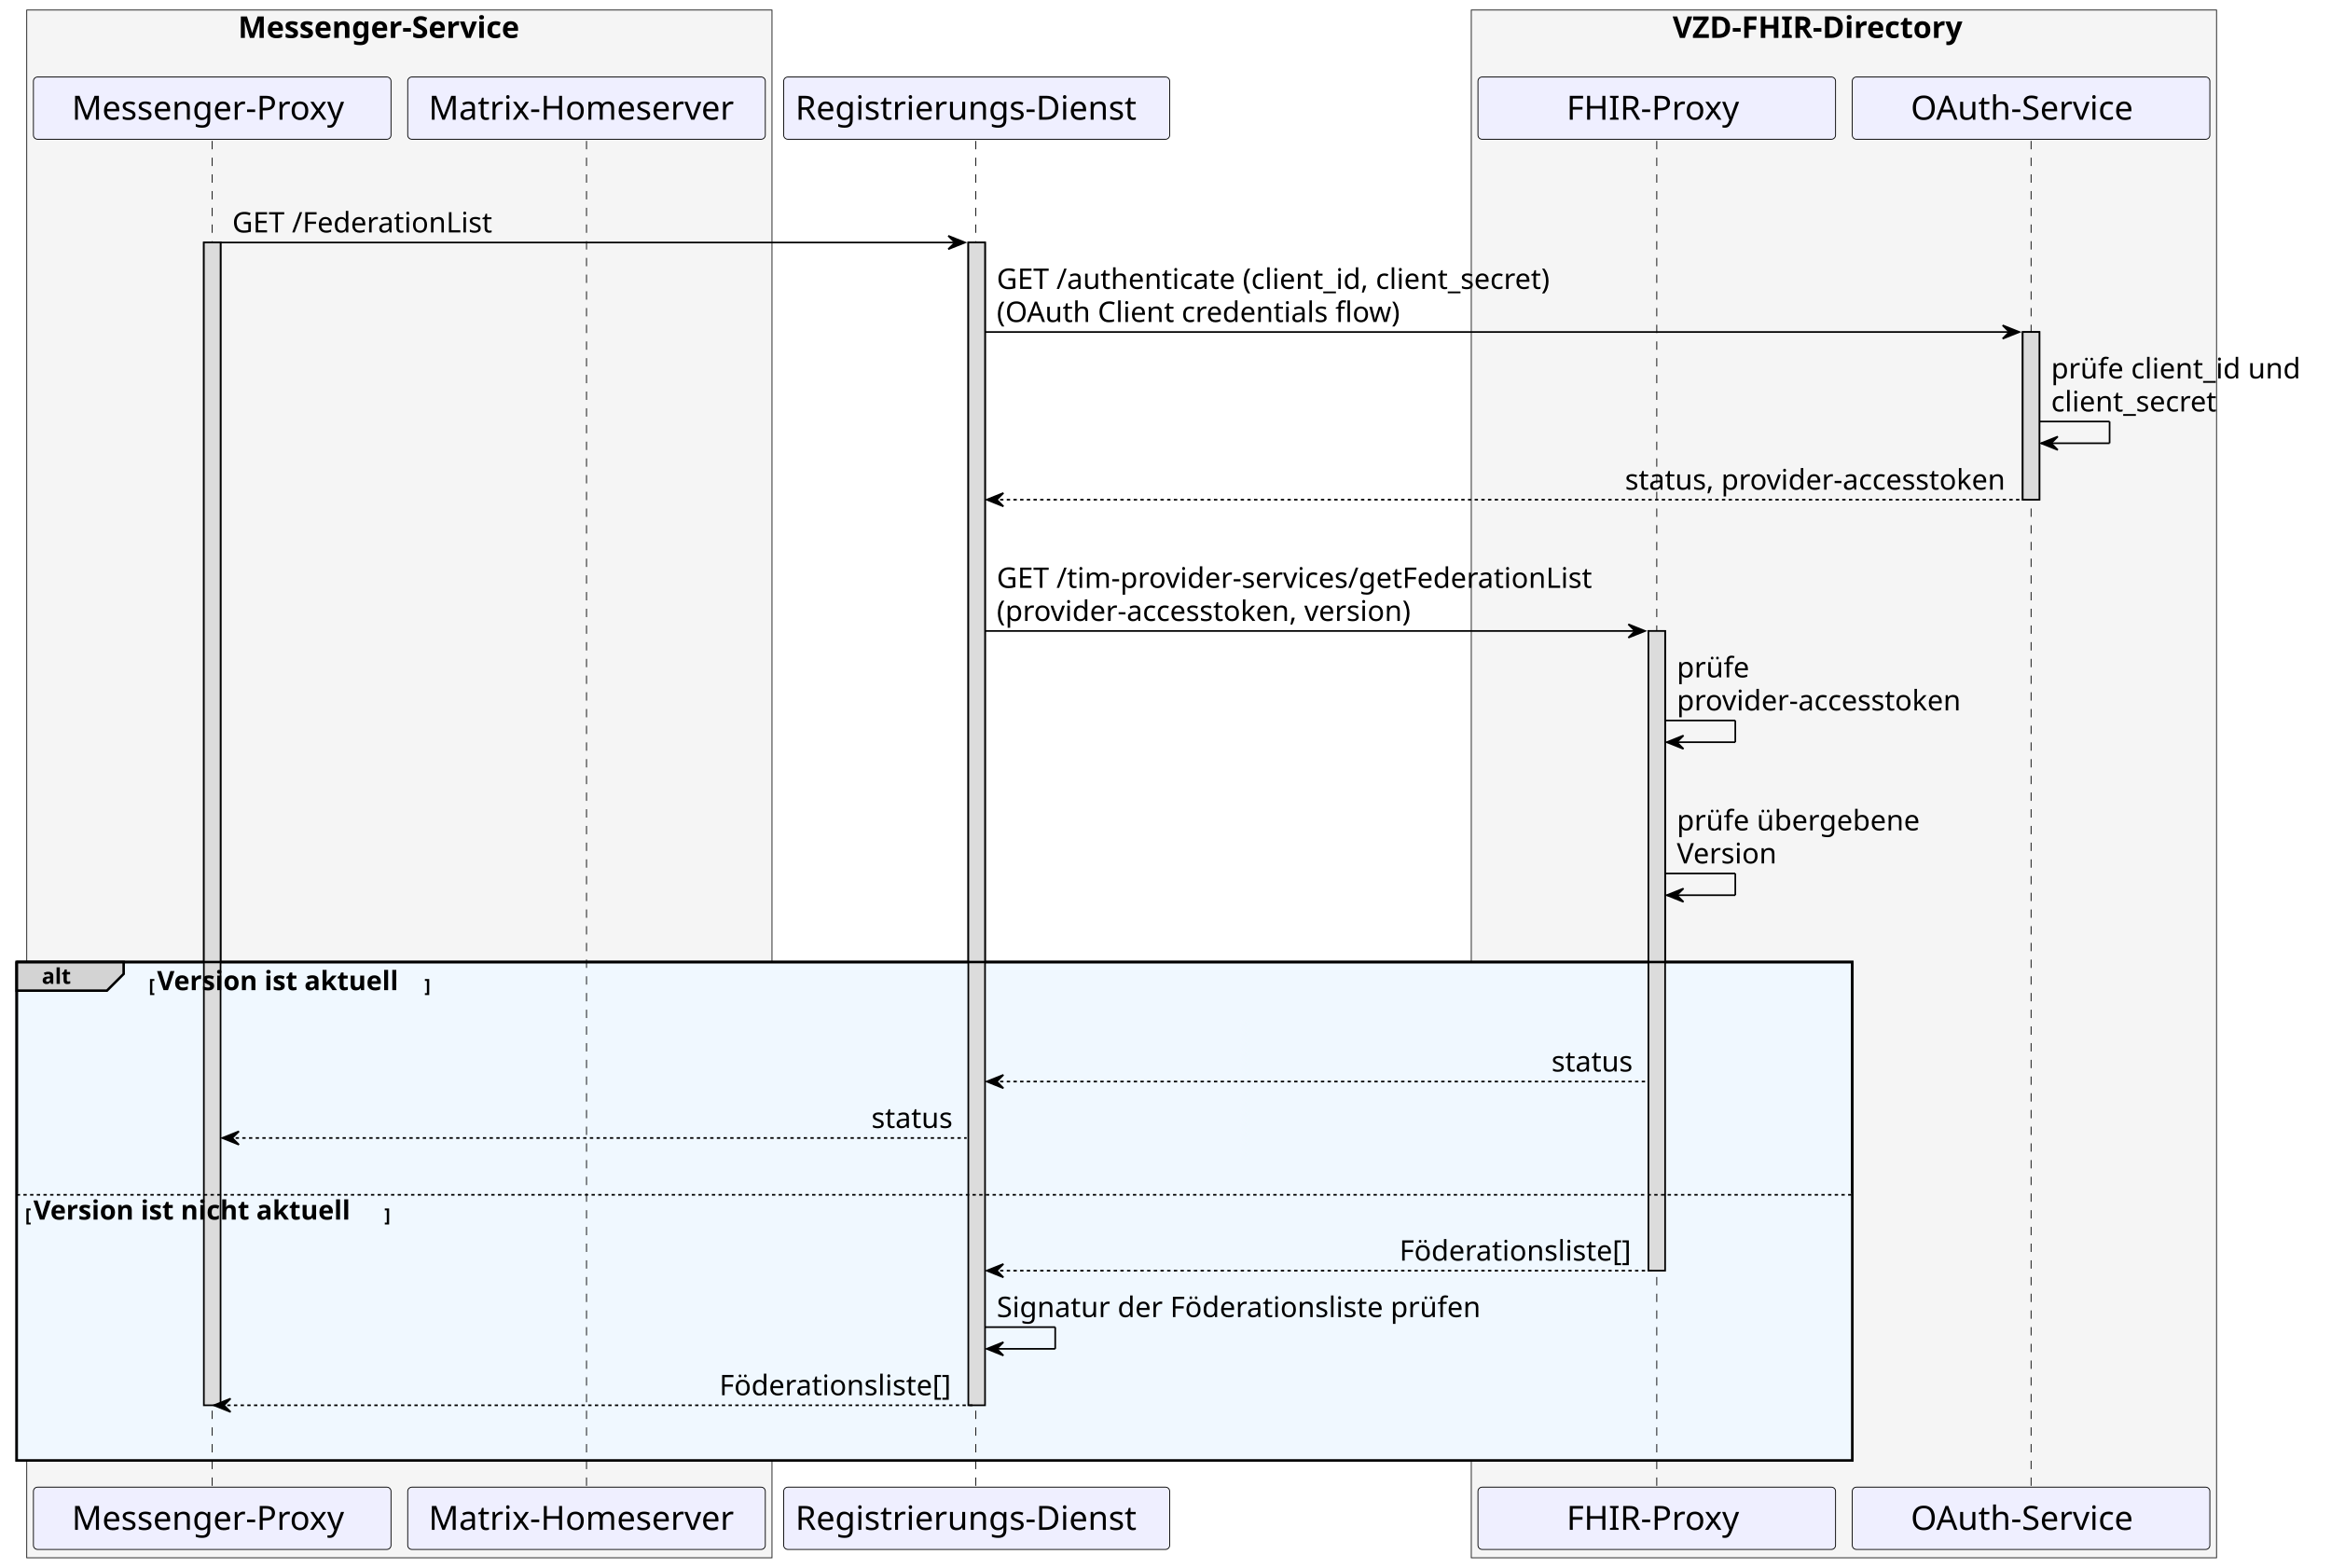
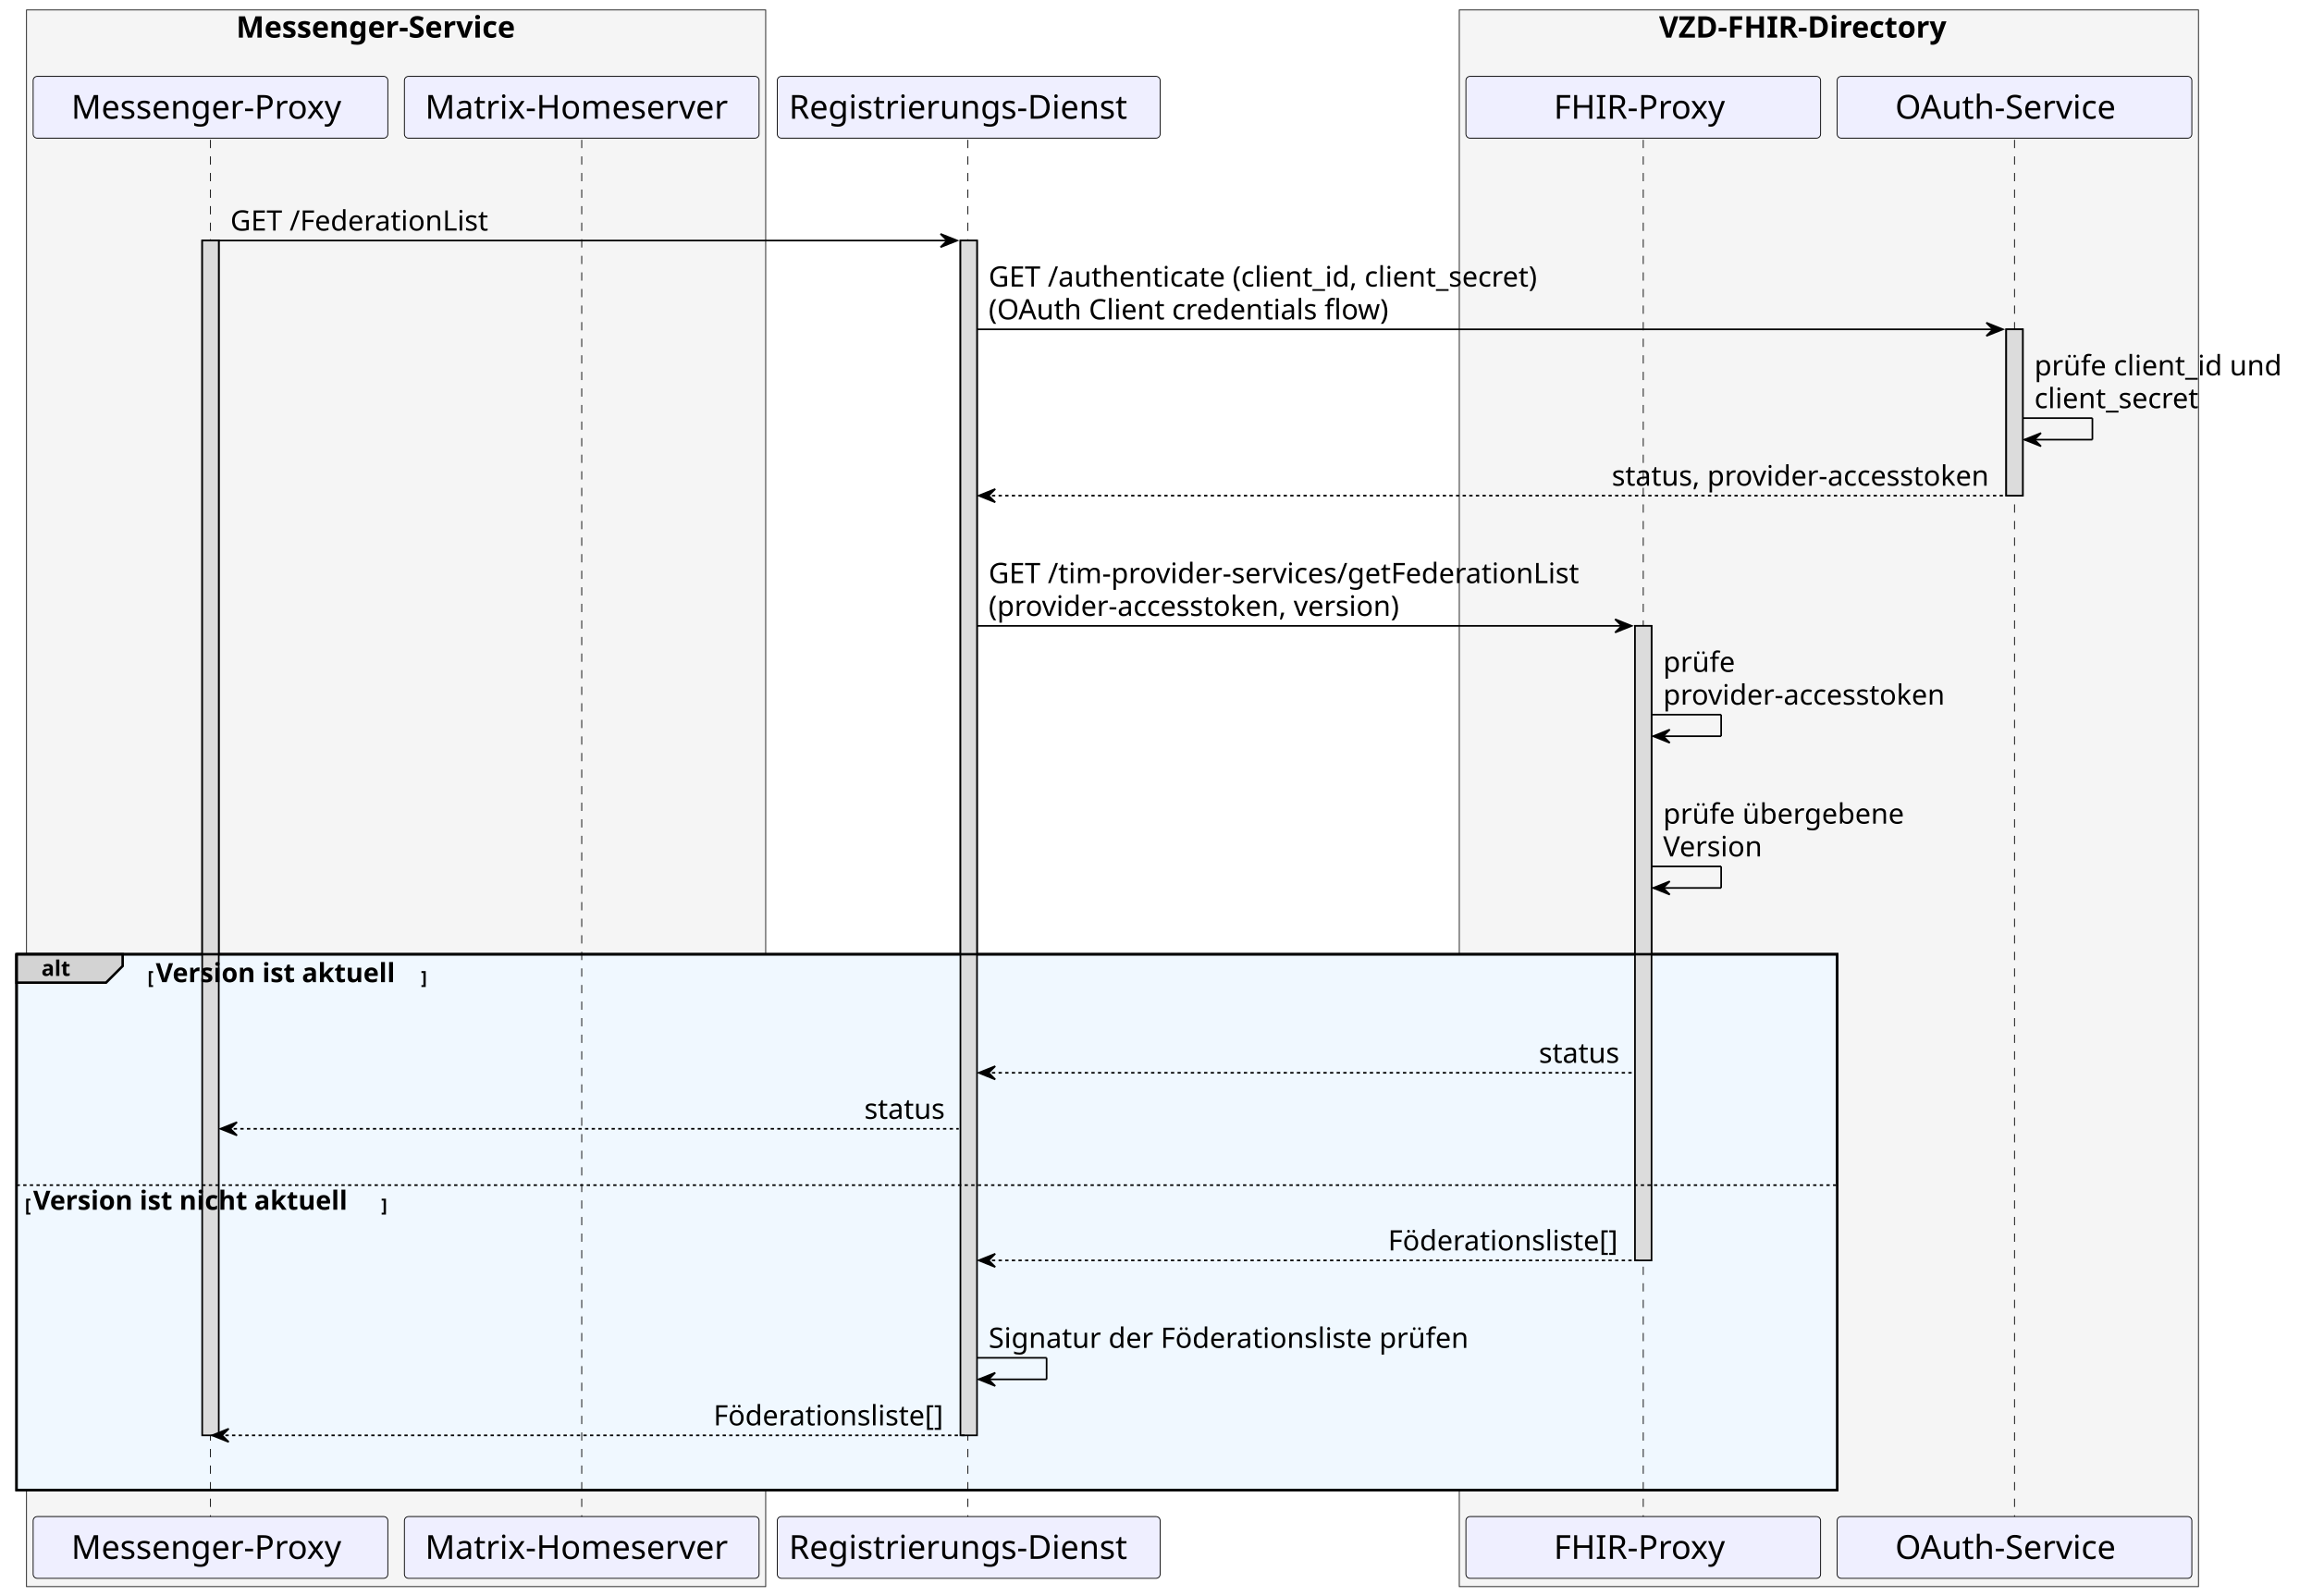
- <svg xmlns="http://www.w3.org/2000/svg" contentStyleType="text/css" height="938px" preserveAspectRatio="none" style="width:1395px;height:938px;background:#FFFFFF;" version="1.1" viewBox="0 0 1395 938" width="1395px" zoomAndPan="magnify">
+ <svg xmlns="http://www.w3.org/2000/svg" contentStyleType="text/css" height="963px" preserveAspectRatio="none" style="width:1395px;height:963px;background:#FFFFFF;" version="1.1" viewBox="0 0 1395 963" width="1395px" zoomAndPan="magnify">
  <defs />
  <g>
-     <rect fill="#F5F5F5" height="926.445" style="stroke:#181818;stroke-width:0.5;" width="446" x="16" y="6" />
+     <rect fill="#F5F5F5" height="951.445" style="stroke:#181818;stroke-width:0.5;" width="446" x="16" y="6" />
    <text fill="#000000" font-family="sans-serif" font-size="18" font-weight="bold" lengthAdjust="spacing" textLength="193" x="142.5" y="22.708">Messenger-Service</text>
    <text fill="#000000" font-family="sans-serif" font-size="13" font-weight="bold" lengthAdjust="spacing" textLength="5" x="142.5" y="39.02"> </text>
-     <rect fill="#F5F5F5" height="926.445" style="stroke:#181818;stroke-width:0.5;" width="446" x="880.5" y="6" />
+     <rect fill="#F5F5F5" height="951.445" style="stroke:#181818;stroke-width:0.5;" width="446" x="880.5" y="6" />
    <text fill="#000000" font-family="sans-serif" font-size="18" font-weight="bold" lengthAdjust="spacing" textLength="200" x="1001" y="22.708">VZD-FHIR-Directory</text>
    <text fill="#000000" font-family="sans-serif" font-size="13" font-weight="bold" lengthAdjust="spacing" textLength="5" x="1201" y="23.887"> </text>
-     <rect fill="#DCDCDC" height="696.008" style="stroke:#000000;stroke-width:1.0;" width="10" x="122" y="145.156" />
-     <rect fill="#DCDCDC" height="696.008" style="stroke:#000000;stroke-width:1.0;" width="10" x="579.5" y="145.156" />
+     <rect fill="#DCDCDC" height="721.008" style="stroke:#000000;stroke-width:1.0;" width="10" x="122" y="145.156" />
+     <rect fill="#DCDCDC" height="721.008" style="stroke:#000000;stroke-width:1.0;" width="10" x="579.5" y="145.156" />
    <rect fill="#DCDCDC" height="382.906" style="stroke:#000000;stroke-width:1.0;" width="10" x="986.5" y="377.68" />
    <rect fill="#DCDCDC" height="100.367" style="stroke:#000000;stroke-width:1.0;" width="10" x="1210.5" y="198.734" />
-     <rect fill="#F0F8FF" height="298.328" style="stroke:#000000;stroke-width:1.5;" width="1098.5" x="10" y="575.836" />
-     <rect fill="#F0F8FF" height="159.992" style="stroke:none;stroke-width:1.0;" width="1098.5" x="10" y="714.172" />
-     <line style="stroke:#000000;stroke-width:0.5;stroke-dasharray:5.0,5.0;" x1="127" x2="127" y1="84.367" y2="891.164" />
-     <line style="stroke:#000000;stroke-width:0.5;stroke-dasharray:5.0,5.0;" x1="351" x2="351" y1="84.367" y2="891.164" />
-     <line style="stroke:#000000;stroke-width:0.5;stroke-dasharray:5.0,5.0;" x1="584" x2="584" y1="84.367" y2="891.164" />
-     <line style="stroke:#000000;stroke-width:0.5;stroke-dasharray:5.0,5.0;" x1="991.5" x2="991.5" y1="84.367" y2="891.164" />
-     <line style="stroke:#000000;stroke-width:0.5;stroke-dasharray:5.0,5.0;" x1="1215.5" x2="1215.5" y1="84.367" y2="891.164" />
+     <rect fill="#F0F8FF" height="323.328" style="stroke:#000000;stroke-width:1.5;" width="1098.5" x="10" y="575.836" />
+     <rect fill="#F0F8FF" height="184.992" style="stroke:none;stroke-width:1.0;" width="1098.5" x="10" y="714.172" />
+     <line style="stroke:#000000;stroke-width:0.5;stroke-dasharray:5.0,5.0;" x1="127" x2="127" y1="84.367" y2="916.164" />
+     <line style="stroke:#000000;stroke-width:0.5;stroke-dasharray:5.0,5.0;" x1="351" x2="351" y1="84.367" y2="916.164" />
+     <line style="stroke:#000000;stroke-width:0.5;stroke-dasharray:5.0,5.0;" x1="584" x2="584" y1="84.367" y2="916.164" />
+     <line style="stroke:#000000;stroke-width:0.5;stroke-dasharray:5.0,5.0;" x1="991.5" x2="991.5" y1="84.367" y2="916.164" />
+     <line style="stroke:#000000;stroke-width:0.5;stroke-dasharray:5.0,5.0;" x1="1215.5" x2="1215.5" y1="84.367" y2="916.164" />
    <rect fill="#EFEFFF" height="37.281" rx="2.5" ry="2.5" style="stroke:#000000;stroke-width:0.5;" width="214" x="20" y="46.086" />
    <text fill="#000000" font-family="Impact" font-size="20" lengthAdjust="spacing" textLength="168" x="43" y="71.65">Messenger-Proxy</text>
-     <rect fill="#EFEFFF" height="37.281" rx="2.5" ry="2.5" style="stroke:#000000;stroke-width:0.5;" width="214" x="20" y="890.164" />
-     <text fill="#000000" font-family="Impact" font-size="20" lengthAdjust="spacing" textLength="168" x="43" y="915.729">Messenger-Proxy</text>
+     <rect fill="#EFEFFF" height="37.281" rx="2.5" ry="2.5" style="stroke:#000000;stroke-width:0.5;" width="214" x="20" y="915.164" />
+     <text fill="#000000" font-family="Impact" font-size="20" lengthAdjust="spacing" textLength="168" x="43" y="940.729">Messenger-Proxy</text>
    <rect fill="#EFEFFF" height="37.281" rx="2.5" ry="2.5" style="stroke:#000000;stroke-width:0.5;" width="214" x="244" y="46.086" />
    <text fill="#000000" font-family="Impact" font-size="20" lengthAdjust="spacing" textLength="189" x="256.5" y="71.65">Matrix-Homeserver</text>
-     <rect fill="#EFEFFF" height="37.281" rx="2.5" ry="2.5" style="stroke:#000000;stroke-width:0.5;" width="214" x="244" y="890.164" />
-     <text fill="#000000" font-family="Impact" font-size="20" lengthAdjust="spacing" textLength="189" x="256.5" y="915.729">Matrix-Homeserver</text>
+     <rect fill="#EFEFFF" height="37.281" rx="2.5" ry="2.5" style="stroke:#000000;stroke-width:0.5;" width="214" x="244" y="915.164" />
+     <text fill="#000000" font-family="Impact" font-size="20" lengthAdjust="spacing" textLength="189" x="256.5" y="940.729">Matrix-Homeserver</text>
    <rect fill="#EFEFFF" height="37.281" rx="2.5" ry="2.5" style="stroke:#000000;stroke-width:0.5;" width="231" x="469" y="46.086" />
    <text fill="#000000" font-family="Impact" font-size="20" lengthAdjust="spacing" textLength="217" x="476" y="71.65">Registrierungs-Dienst</text>
-     <rect fill="#EFEFFF" height="37.281" rx="2.5" ry="2.5" style="stroke:#000000;stroke-width:0.5;" width="231" x="469" y="890.164" />
-     <text fill="#000000" font-family="Impact" font-size="20" lengthAdjust="spacing" textLength="217" x="476" y="915.729">Registrierungs-Dienst</text>
+     <rect fill="#EFEFFF" height="37.281" rx="2.5" ry="2.5" style="stroke:#000000;stroke-width:0.5;" width="231" x="469" y="915.164" />
+     <text fill="#000000" font-family="Impact" font-size="20" lengthAdjust="spacing" textLength="217" x="476" y="940.729">Registrierungs-Dienst</text>
    <rect fill="#EFEFFF" height="37.281" rx="2.5" ry="2.5" style="stroke:#000000;stroke-width:0.5;" width="214" x="884.5" y="46.086" />
    <text fill="#000000" font-family="Impact" font-size="20" lengthAdjust="spacing" textLength="108" x="937.5" y="71.65">FHIR-Proxy</text>
-     <rect fill="#EFEFFF" height="37.281" rx="2.5" ry="2.5" style="stroke:#000000;stroke-width:0.5;" width="214" x="884.5" y="890.164" />
-     <text fill="#000000" font-family="Impact" font-size="20" lengthAdjust="spacing" textLength="108" x="937.5" y="915.729">FHIR-Proxy</text>
+     <rect fill="#EFEFFF" height="37.281" rx="2.5" ry="2.5" style="stroke:#000000;stroke-width:0.5;" width="214" x="884.5" y="915.164" />
+     <text fill="#000000" font-family="Impact" font-size="20" lengthAdjust="spacing" textLength="108" x="937.5" y="940.729">FHIR-Proxy</text>
    <rect fill="#EFEFFF" height="37.281" rx="2.5" ry="2.5" style="stroke:#000000;stroke-width:0.5;" width="214" x="1108.5" y="46.086" />
    <text fill="#000000" font-family="Impact" font-size="20" lengthAdjust="spacing" textLength="144" x="1143.5" y="71.65">OAuth-Service</text>
-     <rect fill="#EFEFFF" height="37.281" rx="2.5" ry="2.5" style="stroke:#000000;stroke-width:0.5;" width="214" x="1108.5" y="890.164" />
-     <text fill="#000000" font-family="Impact" font-size="20" lengthAdjust="spacing" textLength="144" x="1143.5" y="915.729">OAuth-Service</text>
-     <rect fill="#DCDCDC" height="696.008" style="stroke:#000000;stroke-width:1.0;" width="10" x="122" y="145.156" />
-     <rect fill="#DCDCDC" height="696.008" style="stroke:#000000;stroke-width:1.0;" width="10" x="579.5" y="145.156" />
+     <rect fill="#EFEFFF" height="37.281" rx="2.5" ry="2.5" style="stroke:#000000;stroke-width:0.5;" width="214" x="1108.5" y="915.164" />
+     <text fill="#000000" font-family="Impact" font-size="20" lengthAdjust="spacing" textLength="144" x="1143.5" y="940.729">OAuth-Service</text>
+     <rect fill="#DCDCDC" height="721.008" style="stroke:#000000;stroke-width:1.0;" width="10" x="122" y="145.156" />
+     <rect fill="#DCDCDC" height="721.008" style="stroke:#000000;stroke-width:1.0;" width="10" x="579.5" y="145.156" />
    <rect fill="#DCDCDC" height="382.906" style="stroke:#000000;stroke-width:1.0;" width="10" x="986.5" y="377.68" />
    <rect fill="#DCDCDC" height="100.367" style="stroke:#000000;stroke-width:1.0;" width="10" x="1210.5" y="198.734" />
    <polygon fill="#000000" points="567.5,141.156,577.5,145.156,567.5,149.156,571.5,145.156" style="stroke:#000000;stroke-width:1.0;" />
    <line style="stroke:#000000;stroke-width:1.0;" x1="132" x2="573.5" y1="145.156" y2="145.156" />
    <text fill="#000000" font-family="sans-serif" font-size="17" lengthAdjust="spacing" textLength="164" x="139" y="139.147">GET /FederationList</text>
    <polygon fill="#000000" points="1198.5,194.734,1208.5,198.734,1198.5,202.734,1202.5,198.734" style="stroke:#000000;stroke-width:1.0;" />
    <line style="stroke:#000000;stroke-width:1.0;" x1="589.5" x2="1204.5" y1="198.734" y2="198.734" />
    <text fill="#000000" font-family="sans-serif" font-size="17" lengthAdjust="spacing" textLength="356" x="596.5" y="172.936">GET /authenticate (client_id, client_secret)</text>
    <text fill="#000000" font-family="sans-serif" font-size="17" lengthAdjust="spacing" textLength="259" x="596.5" y="192.725">(OAuth Client credentials flow)</text>
    <line style="stroke:#000000;stroke-width:1.0;" x1="1220.5" x2="1262.5" y1="252.312" y2="252.312" />
    <line style="stroke:#000000;stroke-width:1.0;" x1="1262.5" x2="1262.5" y1="252.312" y2="265.312" />
    <line style="stroke:#000000;stroke-width:1.0;" x1="1221.5" x2="1262.5" y1="265.312" y2="265.312" />
    <polygon fill="#000000" points="1231.5,261.312,1221.5,265.312,1231.5,269.312,1227.5,265.312" style="stroke:#000000;stroke-width:1.0;" />
    <text fill="#000000" font-family="sans-serif" font-size="17" lengthAdjust="spacing" textLength="156" x="1227.5" y="226.514">prüfe client_id und</text>
    <text fill="#000000" font-family="sans-serif" font-size="17" lengthAdjust="spacing" textLength="105" x="1227.5" y="246.303">client_secret</text>
    <polygon fill="#000000" points="600.5,295.102,590.5,299.102,600.5,303.102,596.5,299.102" style="stroke:#000000;stroke-width:1.0;" />
    <line style="stroke:#000000;stroke-width:1.0;stroke-dasharray:2.0,2.0;" x1="594.5" x2="1214.5" y1="299.102" y2="299.102" />
    <text fill="#000000" font-family="sans-serif" font-size="17" lengthAdjust="spacing" textLength="236" x="972.5" y="293.092">status, provider-accesstoken</text>
    <polygon fill="#000000" points="974.5,373.68,984.5,377.68,974.5,381.68,978.5,377.68" style="stroke:#000000;stroke-width:1.0;" />
    <line style="stroke:#000000;stroke-width:1.0;" x1="589.5" x2="980.5" y1="377.68" y2="377.68" />
    <text fill="#000000" font-family="sans-serif" font-size="17" lengthAdjust="spacing" textLength="373" x="596.5" y="351.881">GET /tim-provider-services/getFederationList</text>
    <text fill="#000000" font-family="sans-serif" font-size="17" lengthAdjust="spacing" textLength="260" x="596.5" y="371.67">(provider-accesstoken, version)</text>
    <line style="stroke:#000000;stroke-width:1.0;" x1="996.5" x2="1038.5" y1="431.258" y2="431.258" />
    <line style="stroke:#000000;stroke-width:1.0;" x1="1038.5" x2="1038.5" y1="431.258" y2="444.258" />
    <line style="stroke:#000000;stroke-width:1.0;" x1="997.5" x2="1038.5" y1="444.258" y2="444.258" />
    <polygon fill="#000000" points="1007.5,440.258,997.5,444.258,1007.5,448.258,1003.5,444.258" style="stroke:#000000;stroke-width:1.0;" />
    <text fill="#000000" font-family="sans-serif" font-size="17" lengthAdjust="spacing" textLength="44" x="1003.5" y="405.459">prüfe</text>
    <text fill="#000000" font-family="sans-serif" font-size="17" lengthAdjust="spacing" textLength="175" x="1003.5" y="425.248">provider-accesstoken</text>
    <line style="stroke:#000000;stroke-width:1.0;" x1="996.5" x2="1038.5" y1="522.836" y2="522.836" />
    <line style="stroke:#000000;stroke-width:1.0;" x1="1038.5" x2="1038.5" y1="522.836" y2="535.836" />
    <line style="stroke:#000000;stroke-width:1.0;" x1="997.5" x2="1038.5" y1="535.836" y2="535.836" />
    <polygon fill="#000000" points="1007.5,531.836,997.5,535.836,1007.5,539.836,1003.5,535.836" style="stroke:#000000;stroke-width:1.0;" />
    <text fill="#000000" font-family="sans-serif" font-size="17" lengthAdjust="spacing" textLength="148" x="1003.5" y="497.038">prüfe übergebene</text>
    <text fill="#000000" font-family="sans-serif" font-size="17" lengthAdjust="spacing" textLength="62" x="1003.5" y="516.827">Version</text>
    <path d="M10,575.836 L74,575.836 L74,582.969 L64,592.969 L10,592.969 L10,575.836 " fill="#D3D3D3" style="stroke:#000000;stroke-width:1.5;" />
-     <rect fill="none" height="298.328" style="stroke:#000000;stroke-width:1.5;" width="1098.5" x="10" y="575.836" />
+     <rect fill="none" height="323.328" style="stroke:#000000;stroke-width:1.5;" width="1098.5" x="10" y="575.836" />
    <text fill="#000000" font-family="sans-serif" font-size="13" font-weight="bold" lengthAdjust="spacing" textLength="19" x="25" y="588.903">alt</text>
    <text fill="#000000" font-family="sans-serif" font-size="11" font-weight="bold" lengthAdjust="spacing" textLength="5" x="89" y="593.867">[</text>
    <text fill="#000000" font-family="sans-serif" font-size="16" font-weight="bold" lengthAdjust="spacing" textLength="160" x="94" y="592.688">Version ist aktuell</text>
    <text fill="#000000" font-family="sans-serif" font-size="11" font-weight="bold" lengthAdjust="spacing" textLength="5" x="254" y="593.867">]</text>
    <polygon fill="#000000" points="600.5,643.383,590.5,647.383,600.5,651.383,596.5,647.383" style="stroke:#000000;stroke-width:1.0;" />
    <line style="stroke:#000000;stroke-width:1.0;stroke-dasharray:2.0,2.0;" x1="594.5" x2="985.5" y1="647.383" y2="647.383" />
    <text fill="#000000" font-family="sans-serif" font-size="17" lengthAdjust="spacing" textLength="51" x="928.5" y="641.374">status</text>
    <polygon fill="#000000" points="143,677.172,133,681.172,143,685.172,139,681.172" style="stroke:#000000;stroke-width:1.0;" />
    <line style="stroke:#000000;stroke-width:1.0;stroke-dasharray:2.0,2.0;" x1="137" x2="578.5" y1="681.172" y2="681.172" />
    <text fill="#000000" font-family="sans-serif" font-size="17" lengthAdjust="spacing" textLength="51" x="521.5" y="675.163">status</text>
    <line style="stroke:#000000;stroke-width:1.0;stroke-dasharray:2.0,2.0;" x1="10" x2="1108.5" y1="715.172" y2="715.172" />
    <text fill="#000000" font-family="sans-serif" font-size="11" font-weight="bold" lengthAdjust="spacing" textLength="5" x="15" y="731.203">[</text>
    <text fill="#000000" font-family="sans-serif" font-size="16" font-weight="bold" lengthAdjust="spacing" textLength="210" x="20" y="730.023">Version ist nicht aktuell</text>
    <text fill="#000000" font-family="sans-serif" font-size="11" font-weight="bold" lengthAdjust="spacing" textLength="5" x="230" y="731.203">]</text>
    <polygon fill="#000000" points="600.5,756.586,590.5,760.586,600.5,764.586,596.5,760.586" style="stroke:#000000;stroke-width:1.0;" />
    <line style="stroke:#000000;stroke-width:1.0;stroke-dasharray:2.0,2.0;" x1="594.5" x2="990.5" y1="760.586" y2="760.586" />
    <text fill="#000000" font-family="sans-serif" font-size="17" lengthAdjust="spacing" textLength="147" x="837.5" y="754.577">Föderationsliste[]</text>
-     <line style="stroke:#000000;stroke-width:1.0;" x1="589.5" x2="631.5" y1="794.375" y2="794.375" />
-     <line style="stroke:#000000;stroke-width:1.0;" x1="631.5" x2="631.5" y1="794.375" y2="807.375" />
-     <line style="stroke:#000000;stroke-width:1.0;" x1="590.5" x2="631.5" y1="807.375" y2="807.375" />
-     <polygon fill="#000000" points="600.5,803.375,590.5,807.375,600.5,811.375,596.5,807.375" style="stroke:#000000;stroke-width:1.0;" />
-     <text fill="#000000" font-family="sans-serif" font-size="17" lengthAdjust="spacing" textLength="302" x="596.5" y="788.366">Signatur der Föderationsliste prüfen</text>
-     <polygon fill="#000000" points="138,837.164,128,841.164,138,845.164,134,841.164" style="stroke:#000000;stroke-width:1.0;" />
-     <line style="stroke:#000000;stroke-width:1.0;stroke-dasharray:2.0,2.0;" x1="132" x2="583.5" y1="841.164" y2="841.164" />
-     <text fill="#000000" font-family="sans-serif" font-size="17" lengthAdjust="spacing" textLength="147" x="430.5" y="835.155">Föderationsliste[]</text>
+     <line style="stroke:#000000;stroke-width:1.0;" x1="589.5" x2="631.5" y1="819.375" y2="819.375" />
+     <line style="stroke:#000000;stroke-width:1.0;" x1="631.5" x2="631.5" y1="819.375" y2="832.375" />
+     <line style="stroke:#000000;stroke-width:1.0;" x1="590.5" x2="631.5" y1="832.375" y2="832.375" />
+     <polygon fill="#000000" points="600.5,828.375,590.5,832.375,600.5,836.375,596.5,832.375" style="stroke:#000000;stroke-width:1.0;" />
+     <text fill="#000000" font-family="sans-serif" font-size="17" lengthAdjust="spacing" textLength="302" x="596.5" y="813.366">Signatur der Föderationsliste prüfen</text>
+     <polygon fill="#000000" points="138,862.164,128,866.164,138,870.164,134,866.164" style="stroke:#000000;stroke-width:1.0;" />
+     <line style="stroke:#000000;stroke-width:1.0;stroke-dasharray:2.0,2.0;" x1="132" x2="583.5" y1="866.164" y2="866.164" />
+     <text fill="#000000" font-family="sans-serif" font-size="17" lengthAdjust="spacing" textLength="147" x="430.5" y="860.155">Föderationsliste[]</text>
  </g>
</svg>
